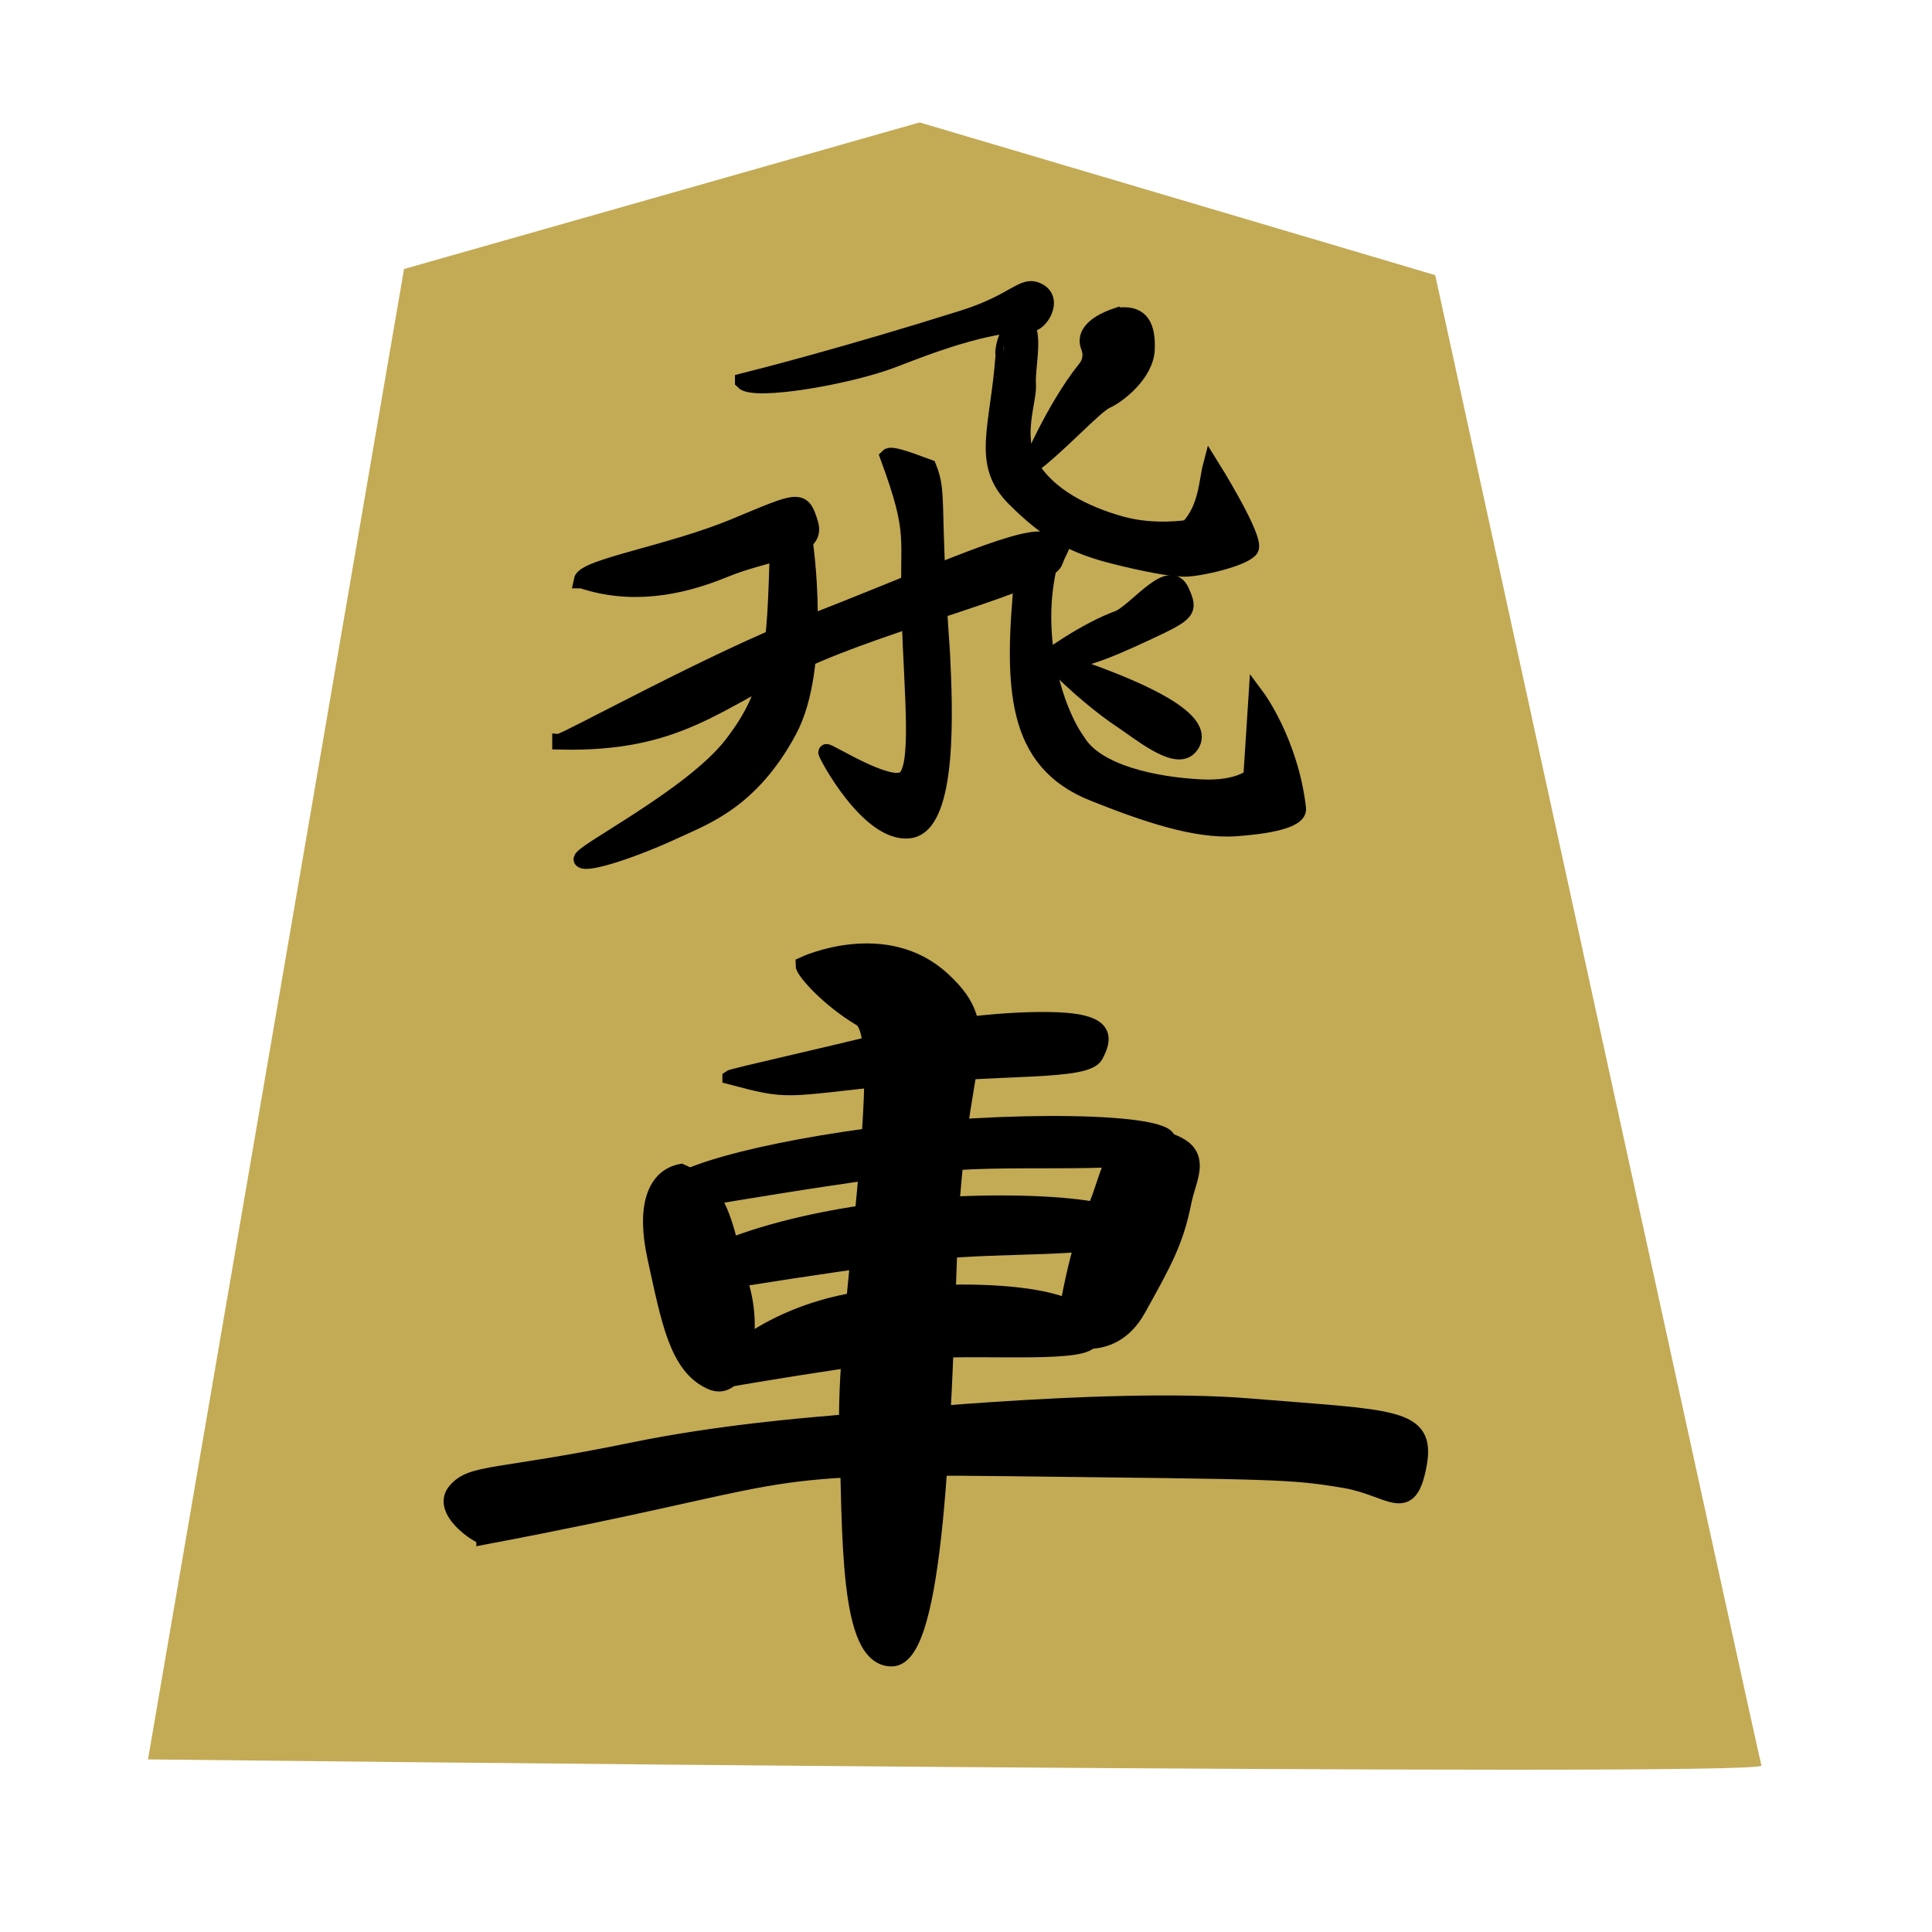
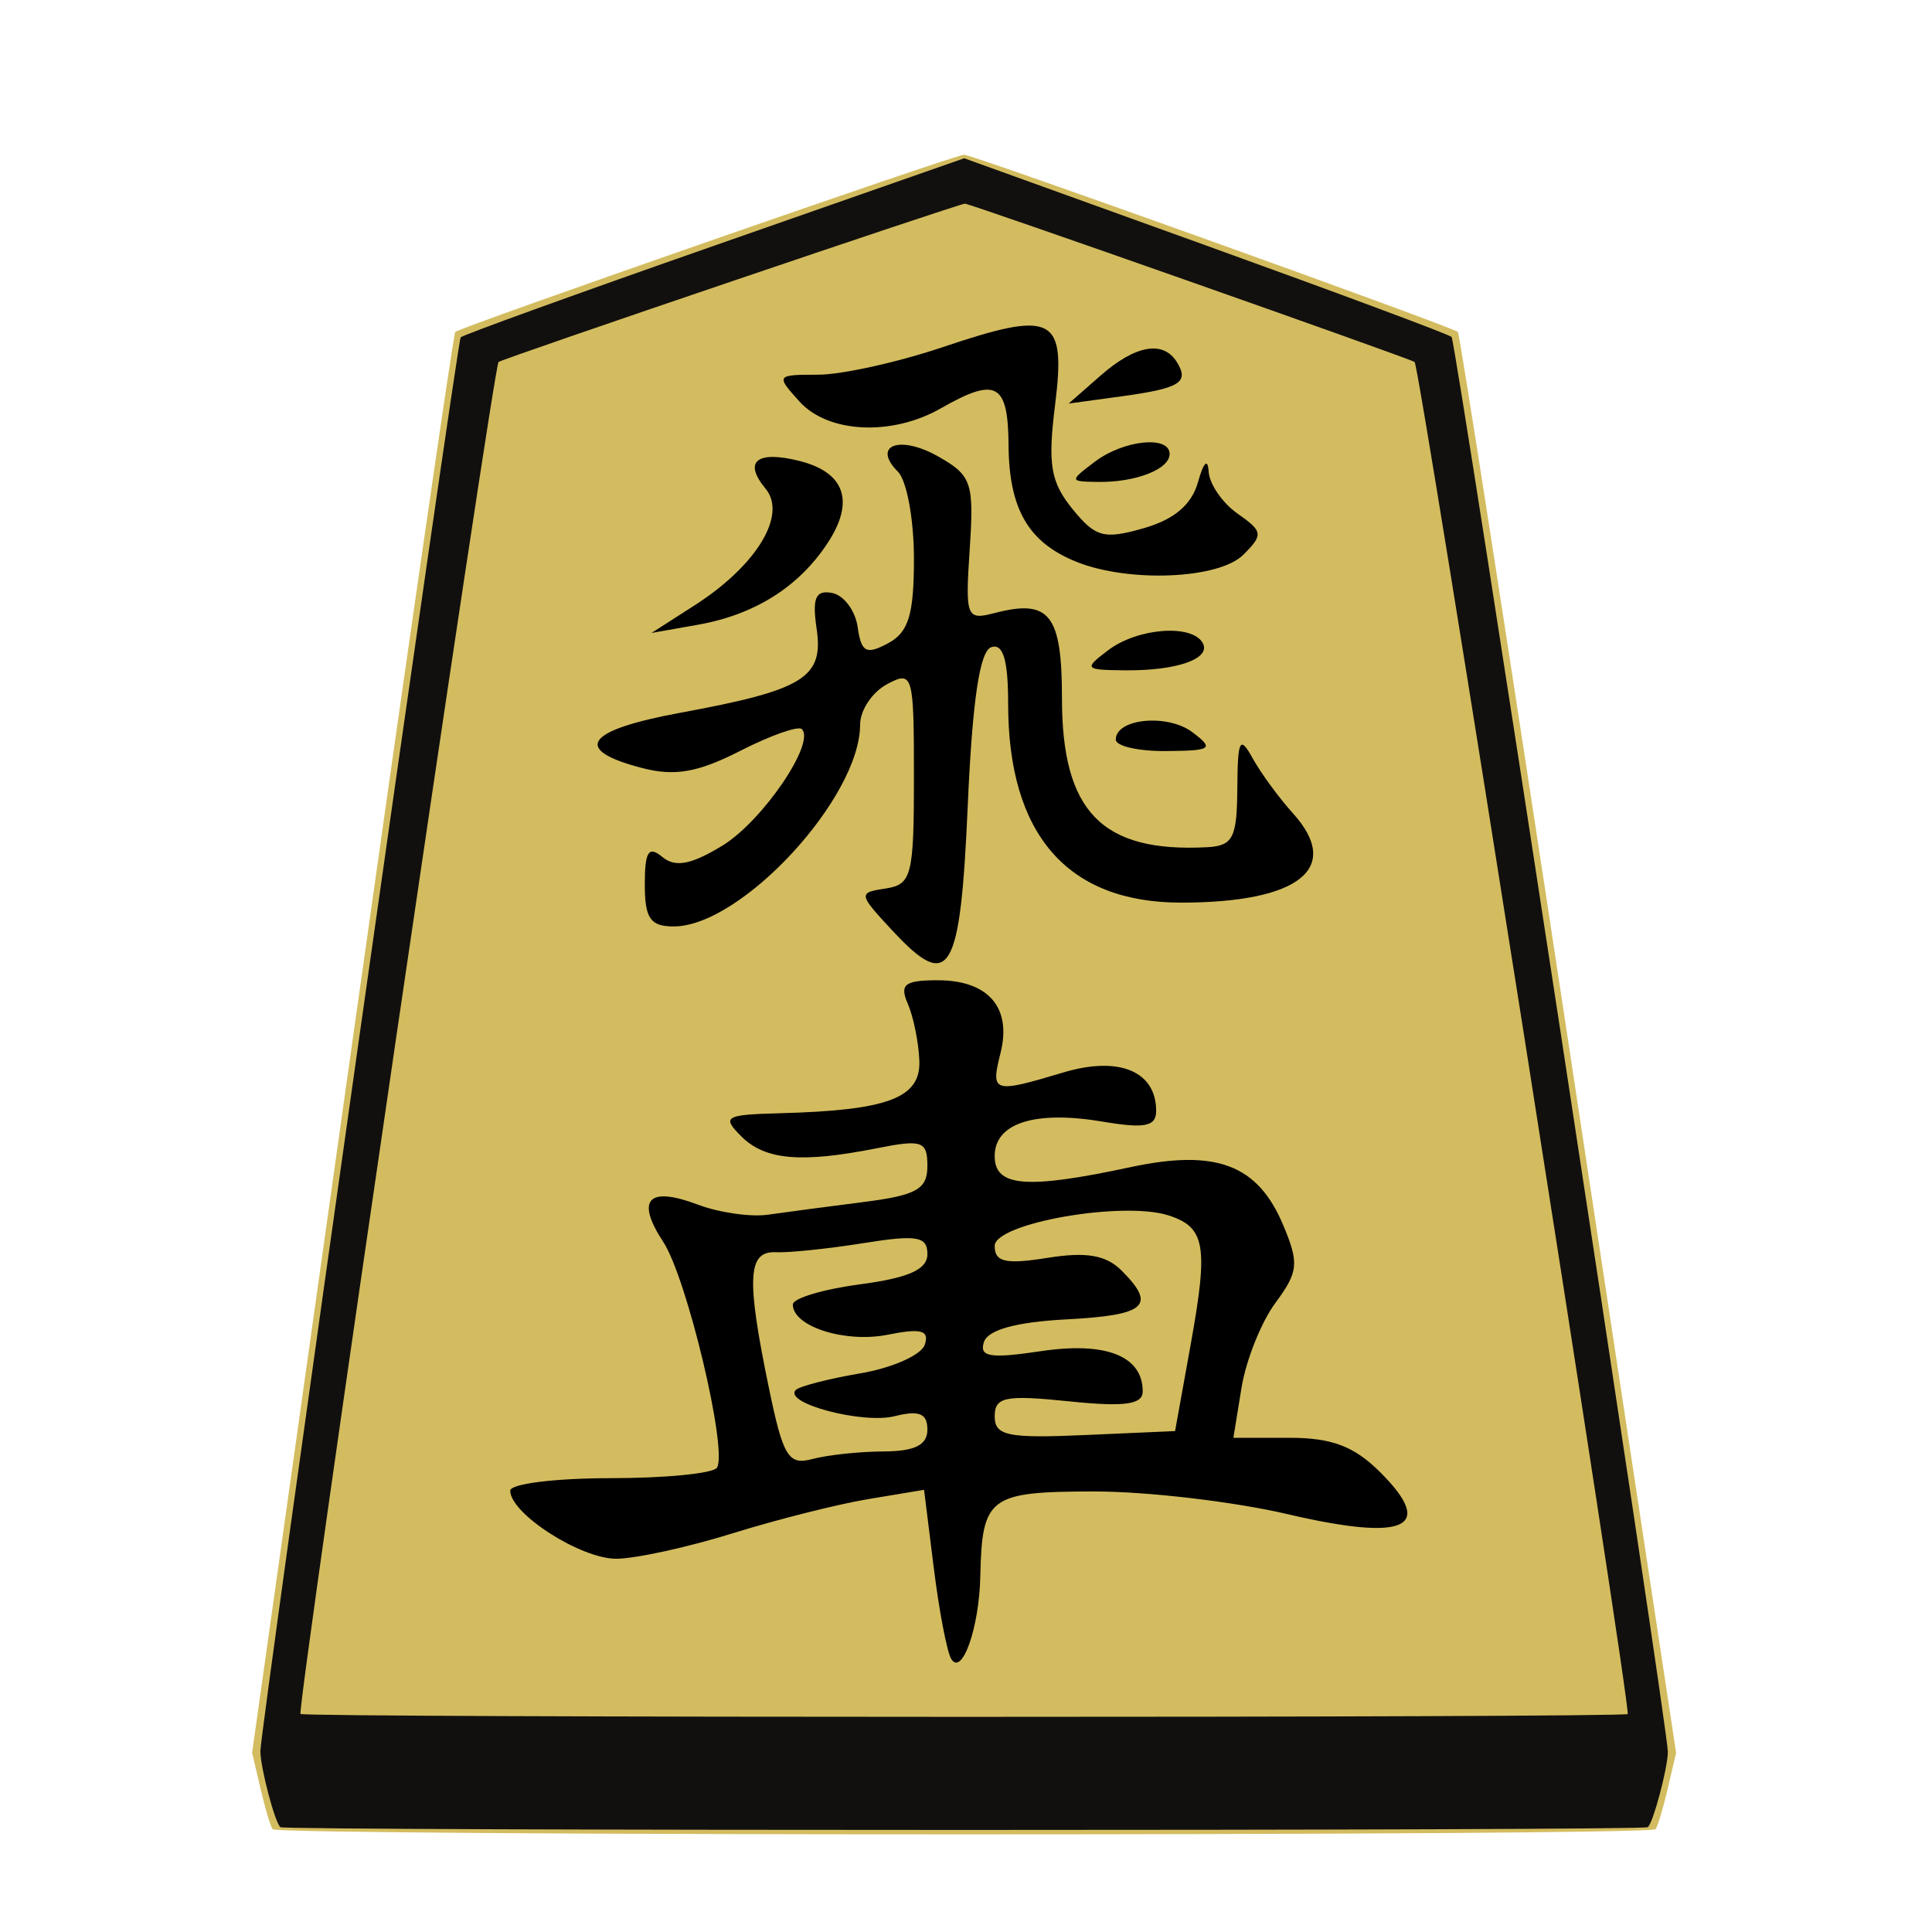
- <svg xmlns="http://www.w3.org/2000/svg" version="1.1" width="128" height="128" id="svg2">
-   <defs id="defs4" />
-   <g id="layer1">
-     <g id="g10964">
-       <path d="m 9.805,116.565 c 0,0 107.126,1.214 106.894,0.405 C 116.466,116.16 95.087,18.228 95.087,18.228 L 60.928,8.111 26.768,17.823 9.805,116.565 z" id="path2800" style="fill:#c3aa55;fill-opacity:1;fill-rule:evenodd;stroke:none" />
-       <path d="m 32.079,101.813 c 21.228,-4.007 16.811,-4.747 34.663,-4.533 17.851,0.214 18.77,0.181 22.359,0.79 3.038,0.515 4.254,2.459 4.901,-1.014 0.617,-3.311 -1.662,-3.093 -11.198,-3.884 -9.536,-0.791 -26.367,1.022 -27.814,1.144 -1.447,0.122 -7.414,0.605 -13.042,1.763 -9.048,1.862 -10.649,1.4 -11.76,2.682 -1.128,1.301 1.53,3.04 1.891,3.051 z" id="path1372" style="fill:#000000;fill-opacity:1;fill-rule:evenodd;stroke:#000000;stroke-width:1.041px;stroke-linecap:butt;stroke-linejoin:miter;stroke-opacity:1" />
-       <path d="m 53.284,63.946 c 0,0 5.343,-2.494 9.128,0.997 3.785,3.491 0.891,4.987 0.445,17.455 -0.445,12.468 -0.891,27.429 -3.785,27.429 -2.894,0 -2.672,-7.979 -2.894,-15.294 -0.223,-7.314 3.117,-25.766 0.891,-27.096 -2.226,-1.33 -3.785,-3.158 -3.785,-3.491 z" id="path2100" style="fill:#000000;fill-opacity:1;fill-rule:evenodd;stroke:#000000;stroke-width:1.157px;stroke-linecap:butt;stroke-linejoin:miter;stroke-opacity:1" />
-       <g transform="matrix(0.901386,0.03688791,-0.04212903,1.15275,9.903787,-13.48342)" id="g1333">
-         <path d="m 42.717,77.813 c -1.928,0.347 -2.607,1.956 -1.669,4.795 1.195,3.619 1.882,6.117 4.36,6.898 2.26,0.712 3.24,-2.627 1.965,-5.467 -1.275,-2.84 -1.335,-5.215 -4.656,-6.226 z" id="path2828" style="fill:#000000;fill-opacity:1;fill-rule:evenodd;stroke:#000000;stroke-width:1.187px;stroke-linecap:butt;stroke-linejoin:miter;stroke-opacity:1" />
-         <path d="m 78.254,74.779 c -4.256,-0.803 -3.967,1.995 -5.229,4.322 -1.262,2.327 -1.913,7.051 -1.913,7.051 0,0 3.702,1.13 5.573,-1.748 1.819,-2.797 2.58,-3.99 3.034,-6.191 0.336,-1.627 1.527,-2.797 -1.466,-3.434 z" id="path3556" style="fill:#000000;fill-opacity:1;fill-rule:evenodd;stroke:#000000;stroke-width:1.041px;stroke-linecap:butt;stroke-linejoin:miter;stroke-opacity:1" />
-         <path d="m 41.441,79.572 c -1.262,-1.164 5.409,-2.992 14.965,-4.322 9.556,-1.33 22.561,-1.662 22.02,-0.332 -0.541,1.33 -9.58,0.997 -15.53,1.496 -5.95,0.499 -21.456,3.158 -21.456,3.158 z" id="path4284" style="fill:#000000;fill-opacity:1;fill-rule:evenodd;stroke:#000000;stroke-width:1.041px;stroke-linecap:butt;stroke-linejoin:miter;stroke-opacity:1" />
-         <path d="m 42.834,84.371 c -1.21,-1.081 5.068,-3.603 14.229,-4.839 9.161,-1.236 19.118,-0.957 18.599,0.279 -0.519,1.236 -6.555,1.162 -12.259,1.625 -5.704,0.463 -20.57,2.935 -20.57,2.935 z" id="path5012" style="fill:#000000;fill-opacity:1;fill-rule:evenodd;stroke:#000000;stroke-width:0.983px;stroke-linecap:butt;stroke-linejoin:miter;stroke-opacity:1" />
-         <path d="m 45.843,89.694 c -0.914,-0.836 3.68,-4.266 10.597,-5.222 6.917,-0.956 17.802,-1.195 16.94,1.877 -0.279,0.995 -7.7,0.717 -12.007,1.075 -4.307,0.358 -15.53,2.27 -15.53,2.27 z" id="path5014" style="fill:#000000;fill-opacity:1;fill-rule:evenodd;stroke:#000000;stroke-width:0.751px;stroke-linecap:butt;stroke-linejoin:miter;stroke-opacity:1" />
+ <svg xmlns="http://www.w3.org/2000/svg" id="svg4709" version="1.1" width="512" height="512">
+   <defs id="defs4713" />
+   <g id="g4719">
+     <g id="g3468">
+       <path id="path4723" d="M 72.25,484.75 C 71.702,484.062 70.254,479.225 69.032,474 L 66.81,464.5 93.295,276.659 C 107.863,173.347 120.168,88.435 120.641,87.967 121.928,86.692 253.12,41 255.494,41 c 2.32,0 129.538,45.664 130.868,46.974 0.474,0.467 13.678,85.376 29.342,188.687 L 444.185,464.5 441.965,474 c -1.221,5.225 -2.667,10.062 -3.215,10.75 -1.462,1.836 -365.039,1.836 -366.501,0 z" style="fill:#d3bc5f" />
+       <g transform="matrix(1.013074,0,0,1.013074,-469.0855,-11.97706)" id="g3447">
+         <path style="fill:#000000" d="m 711.868,445.788 c -1.109,-1.808 -3.162,-12.501 -4.563,-23.764 l -2.547,-20.477 -14.526,2.412 c -7.989,1.327 -24.03,5.373 -35.647,8.991 -11.617,3.618 -25.264,6.599 -30.327,6.624 -9.306,0.046 -27.756,-11.794 -27.756,-17.811 0,-1.796 11.787,-3.265 26.194,-3.265 14.407,0 26.959,-1.237 27.893,-2.75 2.844,-4.602 -7.856,-49.586 -14.04,-59.025 -7.29,-11.126 -3.985,-14.698 9.05,-9.778 5.558,2.098 13.814,3.281 18.347,2.629 4.533,-0.652 15.766,-2.141 24.962,-3.309 13.878,-1.762 16.721,-3.362 16.721,-9.409 0,-6.537 -1.355,-7.016 -13.201,-4.666 -19.851,3.939 -29.258,3.114 -35.484,-3.111 -5.156,-5.156 -4.312,-5.662 10.088,-6.044 28.305,-0.75 36.878,-3.98 36.494,-13.747 -0.188,-4.795 -1.546,-11.49 -3.017,-14.878 -2.209,-5.088 -0.846,-6.16 7.832,-6.16 13.233,0 19.4,7.146 16.419,19.025 -2.614,10.414 -1.982,10.61 16.431,5.093 14.559,-4.362 24.282,-0.332 24.282,10.065 0,4.059 -2.97,4.657 -13.932,2.805 -17.775,-3.003 -28.31,0.351 -28.31,9.013 0,8.045 8.295,8.725 35.437,2.904 22.5,-4.825 33.366,-0.718 40.03,15.131 4.208,10.007 3.987,12.218 -2.028,20.355 -3.712,5.021 -7.705,15.016 -8.872,22.213 l -2.123,13.084 14.701,0 c 11.105,0 16.921,2.219 23.774,9.073 14.535,14.535 6.551,18.115 -24.305,10.899 -14.064,-3.289 -36.886,-5.96 -50.716,-5.936 -27.441,0.049 -29.201,1.374 -29.666,22.334 -0.297,13.379 -4.782,26.065 -7.594,21.48 z m -17.68,-54.282 c 8.146,-0.035 11.441,-1.679 11.441,-5.71 0,-4.238 -2.151,-5.122 -8.556,-3.514 -8.423,2.114 -29.297,-3.426 -25.86,-6.864 0.969,-0.969 8.589,-2.928 16.933,-4.352 8.344,-1.424 15.903,-4.788 16.799,-7.474 1.259,-3.778 -0.937,-4.371 -9.692,-2.62 -11.134,2.227 -24.825,-2.134 -24.825,-7.906 0,-1.619 7.92,-3.994 17.601,-5.278 12.705,-1.685 17.601,-3.881 17.601,-7.894 0,-4.66 -2.703,-5.126 -16.721,-2.882 -9.197,1.472 -19.493,2.542 -22.881,2.379 -7.425,-0.359 -7.804,6.723 -1.891,35.35 3.759,18.2 5.125,20.438 11.441,18.741 3.945,-1.06 12.32,-1.948 18.613,-1.975 z m 80.355,-28.198 c 4.629,-25.67 3.78,-30.493 -5.911,-33.569 -12.021,-3.815 -45.401,2.075 -45.401,8.011 0,4.224 2.858,4.868 13.828,3.113 10.143,-1.622 15.303,-0.737 19.361,3.322 9.213,9.213 6.437,11.671 -14.43,12.775 -13.126,0.694 -20.514,2.723 -21.57,5.923 -1.289,3.903 1.662,4.377 14.903,2.392 16.993,-2.548 26.631,1.259 26.631,10.519 0,3.465 -4.761,4.104 -19.361,2.597 -16.601,-1.713 -19.361,-1.152 -19.361,3.935 0,5.078 3.402,5.784 23.594,4.893 l 23.594,-1.041 z M 696.531,255.317 c -9.009,-9.683 -9.058,-9.977 -1.839,-11.072 6.827,-1.035 7.416,-3.354 7.416,-29.166 0,-26.95 -0.274,-27.894 -7.04,-24.273 -3.872,2.072 -7.04,6.827 -7.04,10.565 0,19.151 -31.066,52.799 -48.748,52.799 -6.137,0 -7.576,-2.088 -7.576,-10.992 0,-8.633 0.984,-10.175 4.587,-7.185 3.376,2.802 7.511,2.028 15.67,-2.934 10.467,-6.366 24.464,-26.868 20.826,-30.506 -0.923,-0.923 -8.185,1.641 -16.138,5.698 -11.052,5.638 -17.091,6.695 -25.623,4.484 -18.449,-4.781 -14.931,-9.871 9.996,-14.464 32.311,-5.954 37.512,-9.166 35.628,-22.005 -1.183,-8.06 -0.275,-10.154 4.047,-9.332 3.065,0.583 6.078,4.606 6.696,8.939 0.942,6.603 2.224,7.289 7.921,4.24 5.394,-2.887 6.796,-7.462 6.796,-22.171 0,-10.193 -1.875,-20.408 -4.166,-22.699 -6.941,-6.941 0.407,-9.737 10.526,-4.006 8.743,4.952 9.384,6.833 8.233,24.175 -1.188,17.898 -0.875,18.707 6.5,16.778 14.381,-3.761 17.63,0.351 17.63,22.314 0,29.62 10.426,40.351 37.842,38.947 6.89,-0.353 7.934,-2.352 8.027,-15.366 0.092,-12.855 0.655,-13.97 4.001,-7.92 2.142,3.872 6.891,10.358 10.553,14.414 12.965,14.356 1.681,23.361 -29.272,23.361 -29.746,0 -45.233,-17.816 -45.233,-52.036 0,-11.428 -1.305,-15.815 -4.4,-14.791 -3.031,1.003 -4.948,13.878 -6.16,41.373 -1.954,44.309 -4.703,48.901 -19.658,32.829 z m 58.38,-50.02 c 0,-5.547 13.579,-6.839 20.078,-1.91 5.7,4.323 5.021,4.807 -6.877,4.908 -7.261,0.062 -13.201,-1.287 -13.201,-2.998 z m -1.967,-23.404 c 7.593,-5.743 21.608,-6.891 24.621,-2.017 2.58,4.175 -6.493,7.436 -20.301,7.297 -10.568,-0.106 -10.795,-0.383 -4.32,-5.28 z M 644.713,170.189 c 16.218,-10.393 24.292,-23.655 18.587,-30.529 -5.909,-7.12 -2.311,-10.063 8.873,-7.256 11.88,2.982 14.499,10.571 7.392,21.417 -7.547,11.519 -19.079,18.794 -33.964,21.429 l -12.137,2.148 z m 99.957,-11.383 c -12.582,-5.031 -17.683,-13.763 -17.809,-30.485 -0.122,-16.301 -3.194,-17.98 -17.713,-9.681 -12.799,7.317 -29.466,6.523 -36.962,-1.76 -6.245,-6.901 -6.149,-7.04 4.846,-7.04 6.17,0 20.884,-3.256 32.698,-7.236 28.965,-9.757 32.2,-8.072 29.286,15.253 -1.928,15.43 -1.155,20.045 4.529,27.066 6.036,7.454 8.261,8.06 18.653,5.08 8.024,-2.301 12.576,-6.17 14.226,-12.092 1.439,-5.166 2.569,-6.283 2.777,-2.747 0.193,3.278 3.598,8.235 7.566,11.015 6.653,4.66 6.771,5.498 1.509,10.76 -6.361,6.361 -29.854,7.368 -43.607,1.869 z M 749.424,132.61 c 7.546,-5.708 19.568,-6.952 19.568,-2.025 0,3.99 -8.891,7.45 -18.769,7.305 -7.469,-0.11 -7.486,-0.223 -0.799,-5.28 z m 1.477,-22.516 c 9.145,-8.026 16.426,-9.315 19.996,-3.539 3.295,5.331 0.798,6.857 -14.669,8.97 l -13.637,1.863 z" id="path3445" />
      </g>
-       <path d="m 48.32,71.373 c 4.029,1.076 3.475,0.848 10.837,0.074 7.362,-0.773 12.804,-0.287 13.463,-1.481 0.659,-1.194 0.612,-2.093 -1.569,-2.365 -2.181,-0.272 -7.402,0.003 -11.856,1.138 -4.454,1.136 -10.702,2.495 -10.875,2.633 z" id="path5016" style="fill:#000000;fill-opacity:1;fill-rule:evenodd;stroke:#000000;stroke-width:0.916px;stroke-linecap:butt;stroke-linejoin:miter;stroke-opacity:1" />
-       <g transform="matrix(1.070988,0,0,1.071093,-4.35961,-2.330676)" id="g10952">
-         <path d="m 59.013,30.421 c 1.829,4.987 1.164,4.821 1.33,9.808 0.166,4.987 0.665,9.475 -0.332,10.14 -0.997,0.665 -4.821,-1.829 -4.821,-1.662 0,0.166 2.66,5.153 5.153,4.821 2.494,-0.332 2.161,-7.647 1.995,-10.971 C 61.673,33.247 62.171,32.748 61.506,31.086 59.958,30.509 59.179,30.255 59.013,30.421 z" id="path1481" style="fill:#000000;fill-opacity:1;fill-rule:evenodd;stroke:#000000;stroke-width:1px;stroke-linecap:butt;stroke-linejoin:miter;stroke-opacity:1" />
-         <path d="m 38.732,48.042 c 7.314,0.166 9.642,-2.494 14.961,-4.987 5.319,-2.494 15.127,-4.821 15.626,-6.151 0.499,-1.33 0.873,-1.022 -0.665,-1.33 -1.662,-0.332 -7.979,2.66 -14.961,5.319 -5.282,2.012 -14.629,7.148 -14.961,7.148 z" id="path2214" style="fill:#000000;fill-opacity:1;fill-rule:evenodd;stroke:#000000;stroke-width:1px;stroke-linecap:butt;stroke-linejoin:miter;stroke-opacity:1" />
-         <path d="m 40.062,38.068 c 2.992,0.997 5.984,0.499 8.81,-0.665 2.826,-1.164 5.818,-1.164 5.319,-2.826 -0.499,-1.662 -0.665,-1.496 -4.655,0.166 -3.99,1.662 -9.309,2.494 -9.475,3.325 z" id="path3668" style="fill:#000000;fill-opacity:1;fill-rule:evenodd;stroke:#000000;stroke-width:1px;stroke-linecap:butt;stroke-linejoin:miter;stroke-opacity:1" />
-         <path d="m 52.197,35.74 c -0.166,6.982 -0.358,9.248 -2.826,12.468 -2.504,3.266 -9.642,6.816 -9.309,7.148 0.332,0.332 3.252,-0.633 5.818,-1.829 1.816,-0.846 4.655,-1.829 6.982,-6.151 2.129,-3.955 0.997,-11.636 0.997,-11.636" id="path4396" style="fill:#000000;fill-opacity:1;fill-rule:evenodd;stroke:#000000;stroke-width:1px;stroke-linecap:butt;stroke-linejoin:miter;stroke-opacity:1" />
-         <path d="m 67.335,37.735 c -0.675,6.982 -0.52,11.547 4.384,13.498 3.078,1.225 6.252,2.343 8.794,2.167 1.805,-0.125 3.935,-0.466 3.848,-1.216 -0.48,-4.123 -2.553,-6.906 -2.553,-6.906 0,0 -0.32,4.953 -0.32,4.953 0,0 -0.82,0.767 -3.085,0.659 -2.886,-0.138 -6.545,-0.904 -7.697,-2.869 -1.346,-1.862 -2.864,-6.546 -1.682,-11.118 l -1.688,0.831 z" id="path5130" style="fill:#000000;fill-opacity:1;fill-rule:evenodd;stroke:#000000;stroke-width:1.008px;stroke-linecap:butt;stroke-linejoin:miter;stroke-opacity:1" />
-         <path d="m 66.161,24.104 c -0.332,4.571 -1.496,6.732 0.665,8.894 2.161,2.161 3.72,2.957 6.322,3.602 1.562,0.387 3.292,0.747 4.206,0.747 0.914,0 3.654,-0.632 4.069,-1.214 0.416,-0.582 -2.44,-5.144 -2.44,-5.144 -0.254,0.967 -0.256,2.635 -1.409,3.843 0,0 -2.078,0.355 -4.149,-0.221 -2.284,-0.635 -4.528,-1.782 -5.602,-3.607 -1.066,-1.812 -0.083,-4.073 -0.166,-5.07 -0.083,-0.997 0.582,-3.74 -0.416,-3.657 -0.997,0.083 -1.164,1.829 -1.081,1.829 z" id="path5860" style="fill:#000000;fill-opacity:1;fill-rule:evenodd;stroke:#000000;stroke-width:1px;stroke-linecap:butt;stroke-linejoin:miter;stroke-opacity:1" />
-         <path d="m 50.036,25.766 c 0.674,0.725 6.625,-0.33 9.226,-1.33 2.161,-0.831 5.735,-2.244 8.561,-2.244 0.588,0 1.501,-1.457 0.499,-1.995 -0.983,-0.527 -1.366,0.626 -4.655,1.662 -7.147,2.252 -12.634,3.657 -13.631,3.906 z" id="path6588" style="fill:#000000;fill-opacity:1;fill-rule:evenodd;stroke:#000000;stroke-width:1px;stroke-linecap:butt;stroke-linejoin:miter;stroke-opacity:1" />
-         <path d="m 73.176,21.71 c -1.247,0.416 -2.078,1.081 -1.745,1.912 0.332,0.831 -0.249,1.413 -0.249,1.413 -1.912,2.41 -3.441,6.051 -3.441,6.051 1.745,-1.247 4.023,-3.806 4.771,-4.139 0.748,-0.332 2.433,-1.67 2.494,-3.158 0.071,-1.752 -0.582,-2.244 -1.829,-2.078 z" id="path8042" style="fill:#000000;fill-opacity:1;fill-rule:evenodd;stroke:#000000;stroke-width:1px;stroke-linecap:butt;stroke-linejoin:miter;stroke-opacity:1" />
-         <path d="m 73.376,40.413 c -2.239,0.793 -4.699,2.655 -4.699,2.655 1.78,0.215 3.537,-0.49 6.407,-1.83 2.52,-1.176 2.569,-1.302 2.041,-2.484 -0.679,-1.519 -2.511,0.954 -3.749,1.658 z" id="path8770" style="fill:#000000;fill-opacity:1;fill-rule:evenodd;stroke:#000000;stroke-width:1.037px;stroke-linecap:butt;stroke-linejoin:miter;stroke-opacity:1" />
-         <path d="m 69.262,43.06 c 8.079,2.641 9.246,4.341 8.299,5.306 -0.811,0.827 -3.015,-1.02 -4.093,-1.727 -1.025,-0.673 -2.786,-2.092 -4.206,-3.578 z" id="path9498" style="fill:#000000;fill-opacity:1;fill-rule:evenodd;stroke:#000000;stroke-width:1.152px;stroke-linecap:butt;stroke-linejoin:miter;stroke-opacity:1" />
-       </g>
+       <path id="path4721" d="M 74.333,484.227 C 72.934,483.337 69,468.455 69,464.054 69,458.464 121.131,90.547 122.087,89.396 122.598,88.78 152.831,77.851 189.271,65.11 l 66.255,-23.166 63.987,23.072 c 35.193,12.689 64.522,23.614 65.177,24.278 C 385.821,90.441 442,457.971 442,464.226 c 0,4.268 -3.963,19.13 -5.333,20.001 -1.526,0.97 -360.808,0.97 -362.334,0 z M 431.354,454.236 C 432.296,452.712 376.201,96.742 374.891,95.932 373.064,94.804 257.196,54.005 255.725,53.973 254.277,53.942 134.006,94.76 132.128,95.921 130.801,96.741 78.657,452.635 79.632,454.214 c 0.626,1.013 351.095,1.035 351.722,0.022 z" style="fill:#12100e" />
    </g>
  </g>
</svg>
